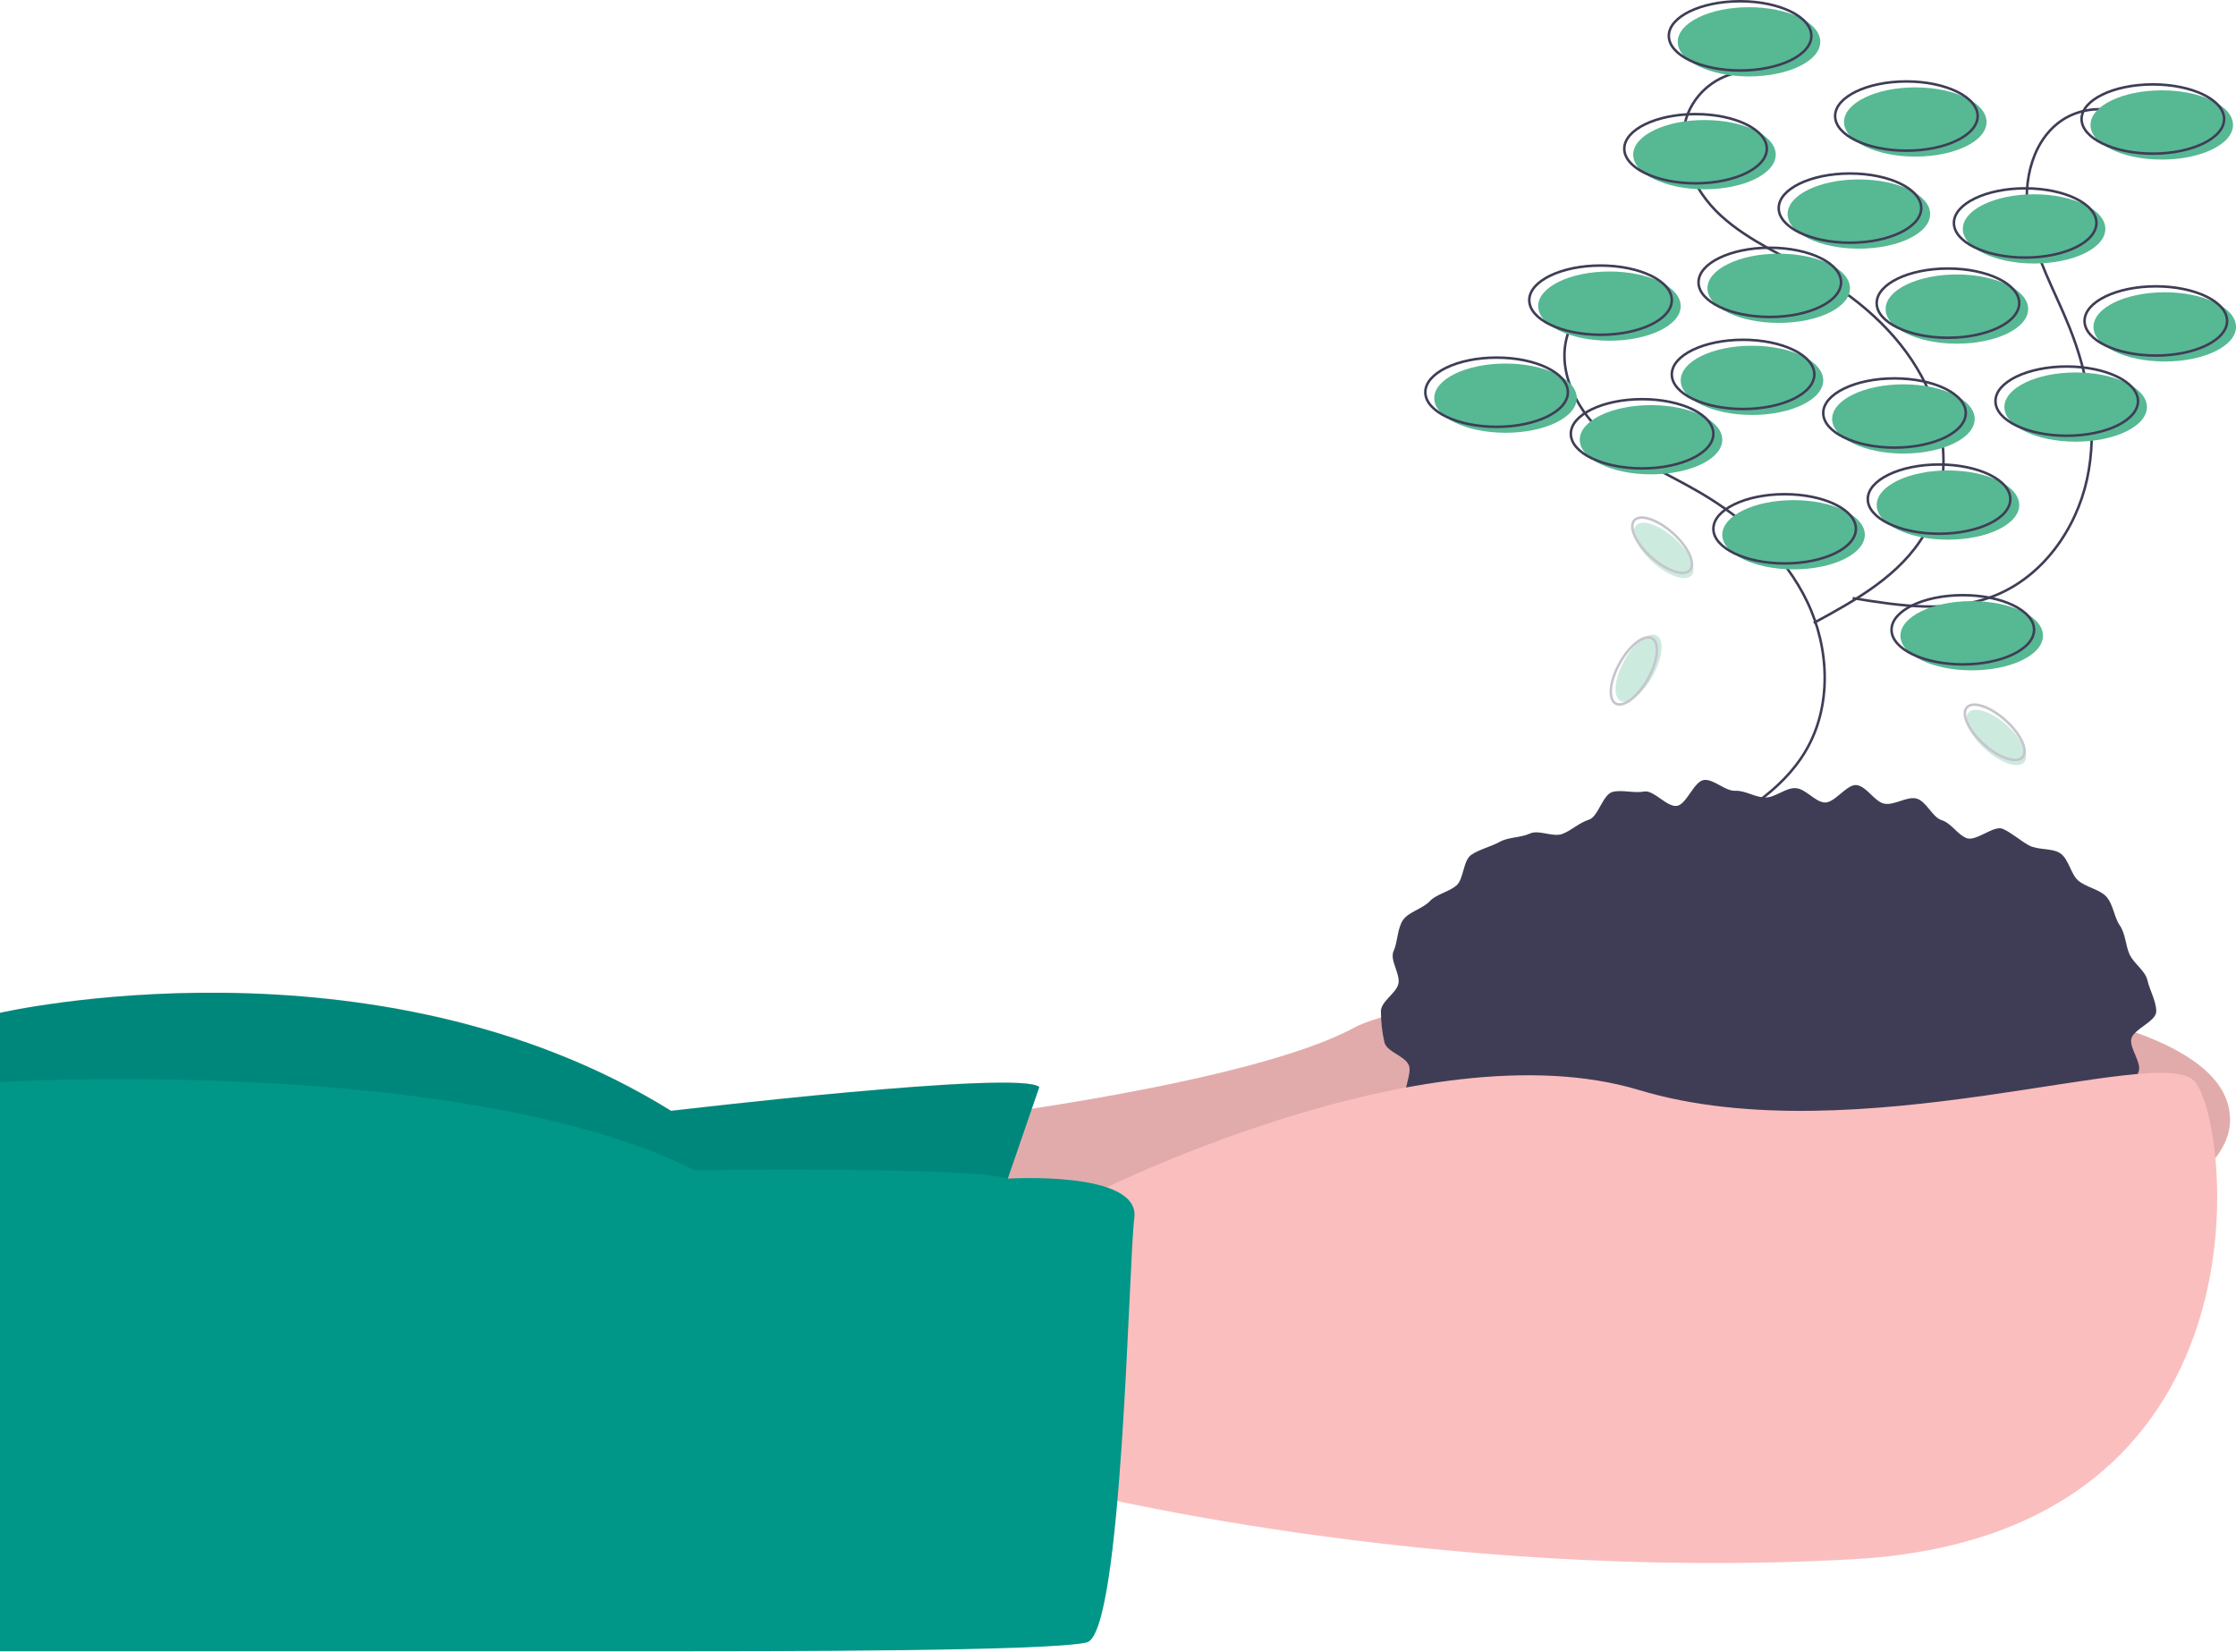
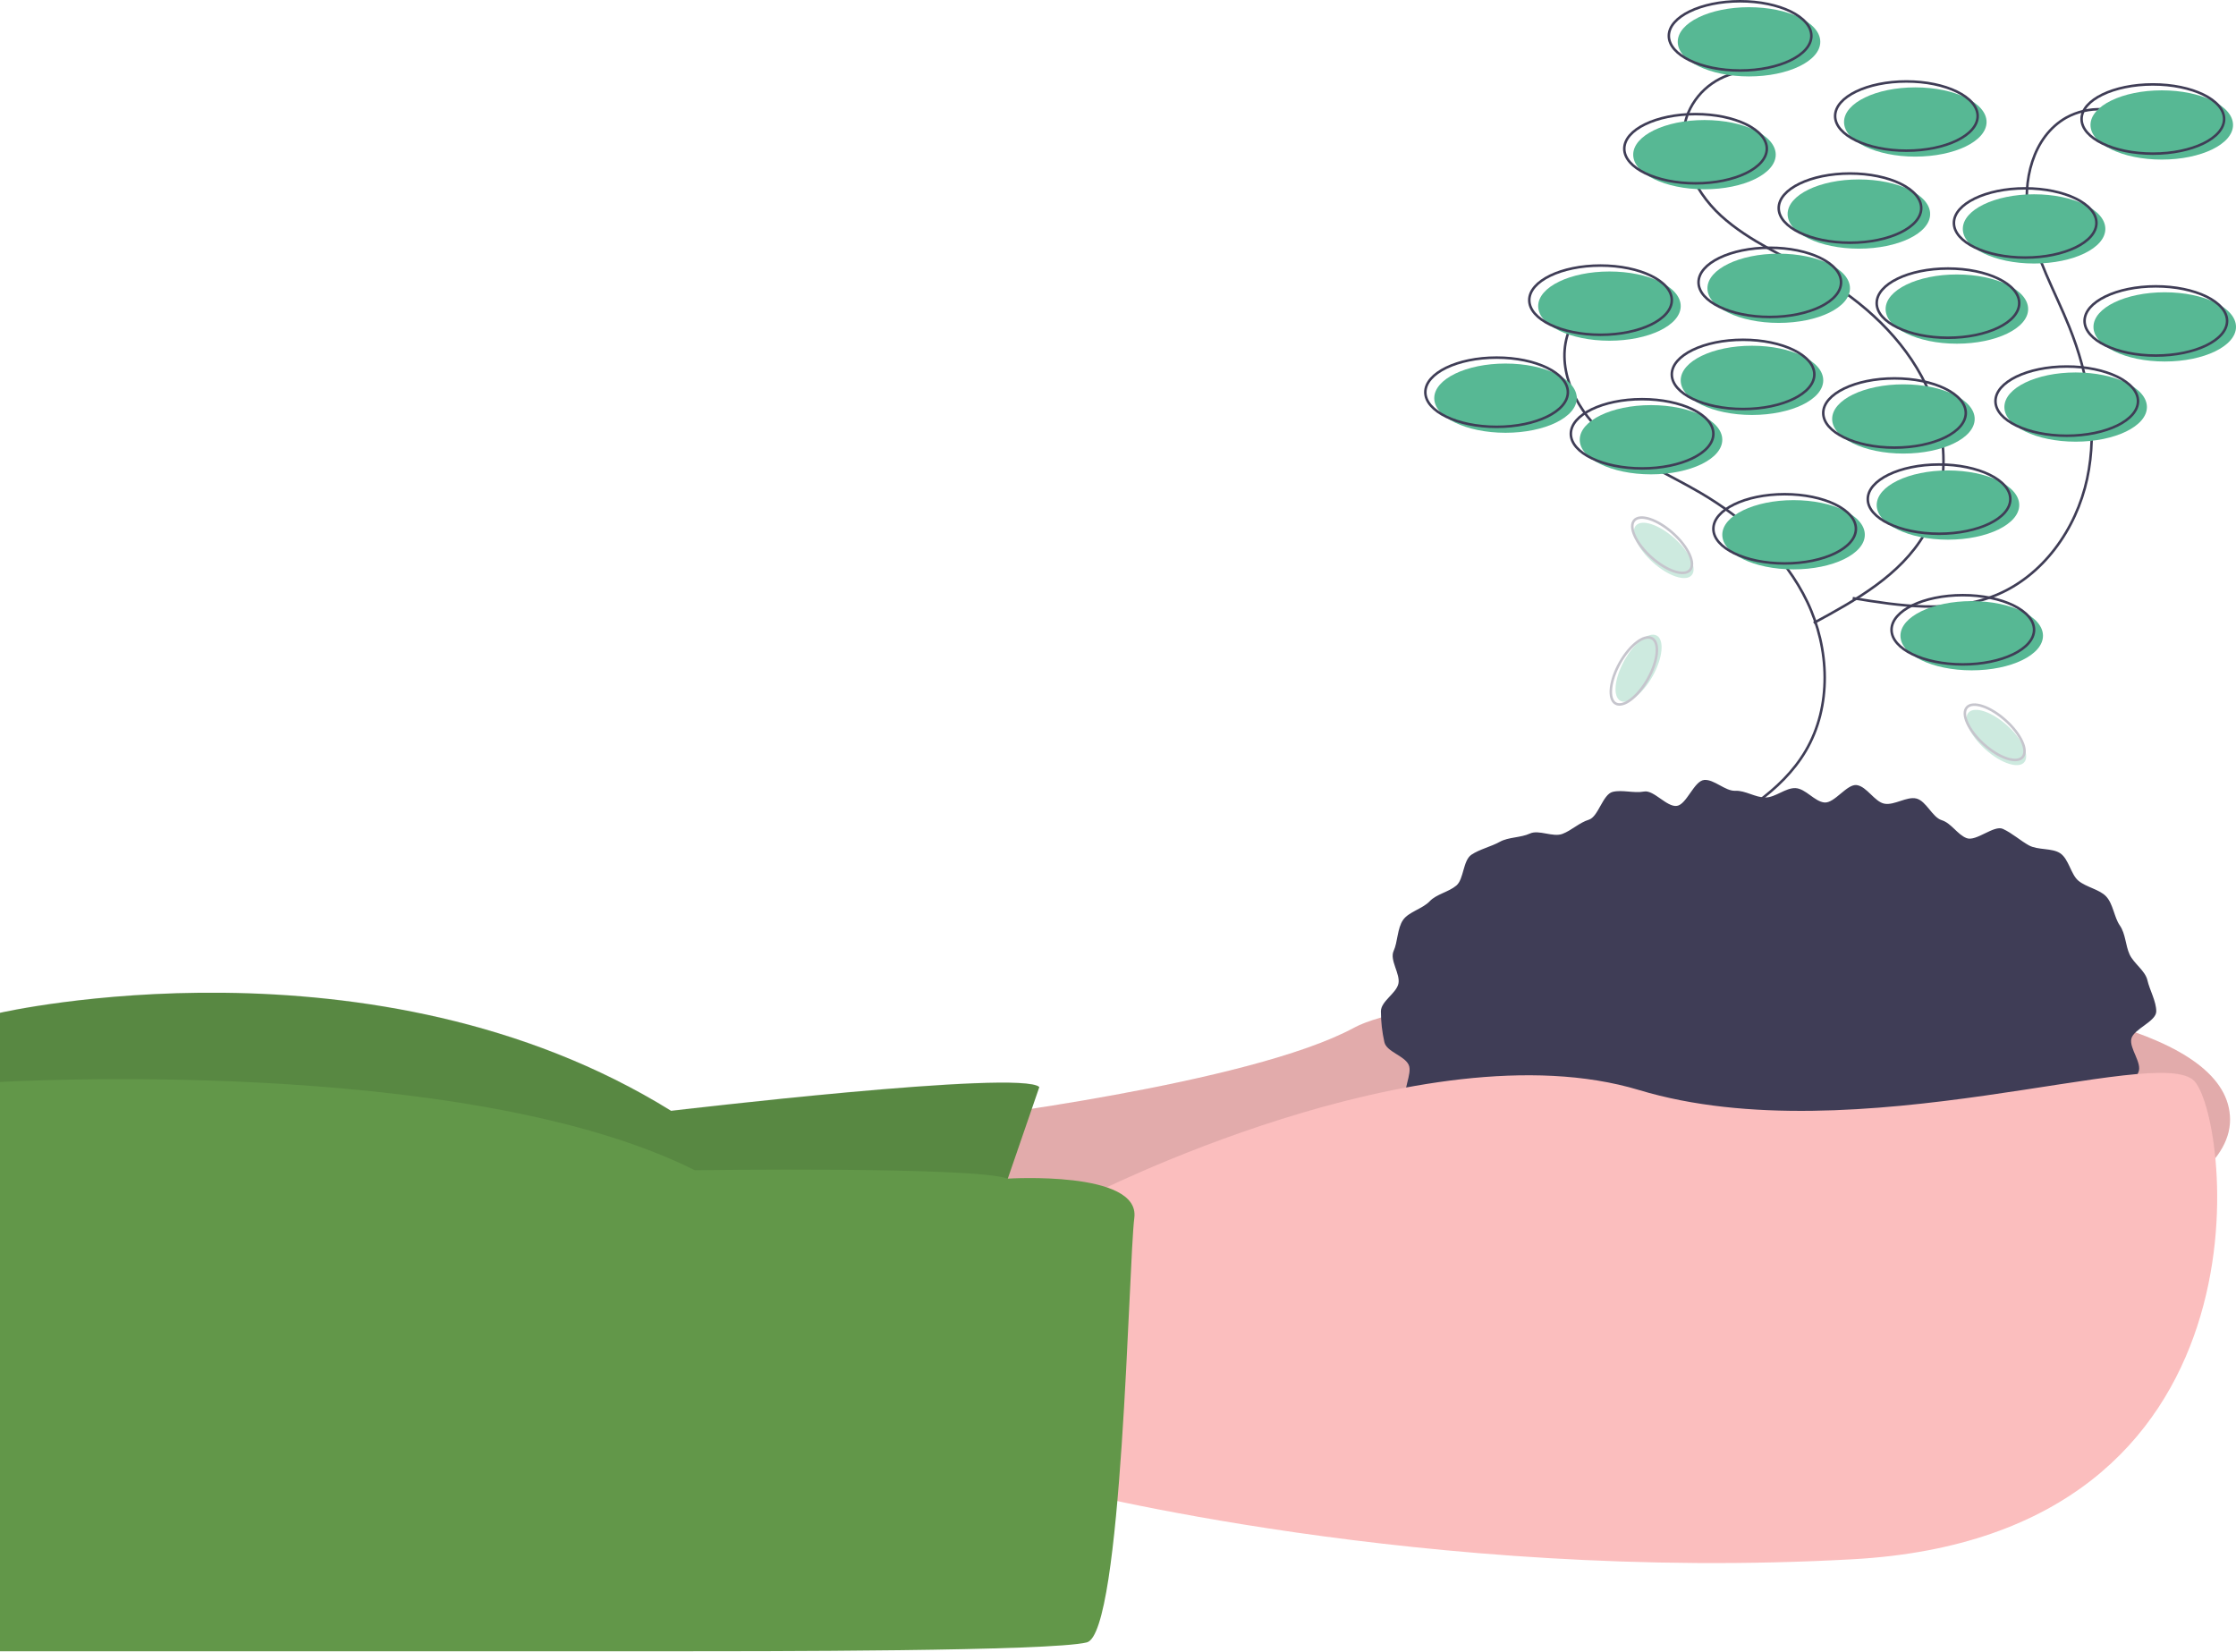
<svg xmlns="http://www.w3.org/2000/svg" id="abc544d7-1a04-40cc-926f-7ea71d989639" data-name="Layer 1" width="886" height="654.301" viewBox="0 0 886 654.301">
  <path d="M534.697,566.284s117.663-14.12,158.845-36.475,347.105-32.946,347.105,36.475S688.835,666.298,688.835,666.298L504.105,655.708Z" transform="translate(-157 -122.5995)" fill="#fbbebe" />
  <path d="M534.697,566.284s117.663-14.12,158.845-36.475,347.105-32.946,347.105,36.475S688.835,666.298,688.835,666.298L504.105,655.708Z" transform="translate(-157 -122.5995)" opacity="0.1" />
-   <path d="M568.819,553.341l-24.709,71.774L157,629.822V523.926s148.255-34.122,265.918,38.829C422.918,562.754,561.76,546.282,568.819,553.341Z" transform="translate(-157 -122.5995)" fill="#009688" />
+   <path d="M568.819,553.341l-24.709,71.774L157,629.822V523.926s148.255-34.122,265.918,38.829C422.918,562.754,561.76,546.282,568.819,553.341Z" transform="translate(-157 -122.5995)" fill="#629749" />
  <path d="M568.819,553.226,544.11,625,157,629.707V523.81s148.255-34.122,265.918,38.829C422.918,562.639,561.76,546.166,568.819,553.226Z" transform="translate(-157 -122.5995)" opacity="0.1" />
  <path d="M1011.404,523.337c0,4.01-8.993,6.987-9.877,10.856-.877,3.837,4.466,9.672,2.775,13.336a72.563,72.563,0,0,1-6.172,10.733c-2.215,3.171-9.057,2.708-11.862,5.682a94.319,94.319,0,0,1-8.712,7.576c-2.977,2.476-7.01,2.995-10.395,5.274-3.219,2.167-2.829,10.116-6.389,12.089-3.402,1.886-8.61.369-12.3,2.064-3.542,1.627-5.41,7.511-9.197,8.95-3.652,1.388-8.173.79-12.034,1.992-3.737,1.163-7.918.974-11.834,1.954-3.803.951-6.707,6.651-10.662,7.419-3.854.749-8.371-1.248-12.356-.681-3.892.554-8.418-4.372-12.421-3.999-3.918.365-7.611,2.645-11.624,2.829-3.935.181-7.825,1.914-11.839,1.914-4.013,0-8.155,3.765-12.089,3.585-4.013-.184-7.646-5.891-11.564-6.256-4.004-.373-8.779,5.589-12.671,5.035-3.985-.567-7.141-6.402-10.995-7.151-3.957-.769-9.067,3.402-12.87,2.451-3.916-.979-6.241-7.768-9.978-8.931-3.861-1.202-8.647.426-12.299-.962-3.788-1.439-8.402-1.208-11.944-2.835-3.69-1.695-6.339-5.706-9.742-7.591-3.56-1.973-5.202-6.867-8.421-9.035-3.385-2.279-8.543-1.988-11.52-4.464-3.143-2.614-9.032-2.75-11.684-5.563-2.805-2.974-3.94-7.969-6.155-11.141-2.333-3.34,2.245-10.403.617-13.933-1.69-3.664-8.756-5.152-9.632-8.989a56.435,56.435,0,0,1-1.384-12.207c0-4.01,6.043-7.075,6.927-10.943.877-3.837-3.571-9.348-1.88-13.012,1.629-3.531,1.421-8.959,3.754-12.3,2.215-3.171,7.742-4.415,10.548-7.389,2.652-2.812,7.4-3.596,10.543-6.21,2.977-2.476,2.598-9.942,5.983-12.221,3.219-2.167,7.712-3.156,11.273-5.129,3.402-1.886,8.217-1.568,11.907-3.263,3.542-1.627,9.091,1.579,12.877.14,3.652-1.388,6.614-4.421,10.476-5.623,3.737-1.163,5.493-10.035,9.409-11.014,3.803-.951,8.481.628,12.437-.141,3.854-.749,9.04,6.251,13.025,5.684,3.892-.554,6.802-9.898,10.806-10.27,3.918-.365,8.337,4.475,12.349,4.29,3.935-.181,7.886,2.655,11.9,2.655,4.013,0,8.012-3.892,11.946-3.711,4.013.184,7.551,5.327,11.469,5.692,4.004.373,8.919-7.45,12.811-6.896,3.985.567,7.064,6.614,10.918,7.363,3.957.769,8.912-2.986,12.716-2.034,3.916.979,6.273,7.407,10.01,8.57,3.861,1.202,6.24,5.736,9.892,7.124,3.788,1.439,10.823-5.294,14.366-3.667,3.69,1.695,6.878,4.628,10.28,6.514,3.56,1.973,9.22.981,12.439,3.148,3.385,2.279,4.218,8.398,7.195,10.874,3.143,2.614,8.327,3.401,10.98,6.213,2.805,2.974,3.195,8.304,5.41,11.476,2.333,3.34,2.26,7.969,3.888,11.499,1.69,3.664,6.202,6.435,7.078,10.271C1008.786,514.895,1011.404,519.328,1011.404,523.337Z" transform="translate(-157 -122.5995)" fill="#3f3d56" />
  <path d="M587.645,596.877S720.604,528.632,806.498,554.518s205.91-18.826,220.029-3.53,34.122,180.024-135.312,189.437-314.159-28.239-314.159-28.239Z" transform="translate(-157 -122.5995)" fill="#fbbebe" />
-   <path d="M556.334,589.609S608.825,586.287,606.471,605.113s-4.707,164.728-18.826,168.258-125.899,3.53-171.788,3.53H157V551.326s183.554-10.928,275.331,34.961C432.331,586.287,542.672,584.694,556.334,589.609Z" transform="translate(-157 -122.5995)" fill="#009688" />
+   <path d="M556.334,589.609S608.825,586.287,606.471,605.113s-4.707,164.728-18.826,168.258-125.899,3.53-171.788,3.53H157V551.326s183.554-10.928,275.331,34.961C432.331,586.287,542.672,584.694,556.334,589.609Z" transform="translate(-157 -122.5995)" fill="#629749" />
  <path d="M802.239,236.779a27.041,27.041,0,0,0-23.309,16.297c-5.828,14.089,1.676,30.638,12.942,40.912s25.737,16.146,38.886,23.865c17.661,10.368,33.53,24.76,42.367,43.234s9.776,41.359-.611,59.008c-9.641,16.381-27.171,26.186-43.891,35.228" transform="translate(-157 -122.5995)" fill="none" stroke="#3f3d56" stroke-miterlimit="10" />
  <path d="M849.304,150.885a27.041,27.041,0,0,0-23.309,16.297c-5.828,14.089,1.676,30.638,12.942,40.912s25.737,16.146,38.886,23.865c17.661,10.368,33.53,24.76,42.367,43.234s9.776,41.359-.611,59.008c-9.641,16.381-27.171,26.186-43.891,35.228" transform="translate(-157 -122.5995)" fill="none" stroke="#3f3d56" stroke-miterlimit="10" />
  <path d="M1004.051,170.64a27.041,27.041,0,0,0-28.408-1.382c-13.233,7.572-17.431,25.252-14.812,40.272s10.467,28.523,16.138,42.675c7.618,19.009,11.356,40.104,7.034,60.122s-17.588,38.688-36.606,46.285c-17.652,7.051-37.515,4.072-56.271.987" transform="translate(-157 -122.5995)" fill="none" stroke="#3f3d56" stroke-miterlimit="10" />
  <ellipse cx="710.683" cy="211.889" rx="28.239" ry="13.716" fill="#57b894" />
  <ellipse cx="707.153" cy="209.536" rx="28.239" ry="13.716" fill="none" stroke="#3f3d56" stroke-miterlimit="10" />
  <ellipse cx="771.867" cy="200.123" rx="28.239" ry="13.716" fill="#57b894" />
  <ellipse cx="768.337" cy="197.77" rx="28.239" ry="13.716" fill="none" stroke="#3f3d56" stroke-miterlimit="10" />
  <ellipse cx="781.28" cy="251.895" rx="28.239" ry="13.716" fill="#57b894" />
  <ellipse cx="777.75" cy="249.541" rx="28.239" ry="13.716" fill="none" stroke="#3f3d56" stroke-miterlimit="10" />
  <ellipse cx="775.397" cy="122.466" rx="28.239" ry="13.716" fill="#57b894" />
  <ellipse cx="771.867" cy="120.113" rx="28.239" ry="13.716" fill="none" stroke="#3f3d56" stroke-miterlimit="10" />
  <ellipse cx="704.799" cy="114.229" rx="28.239" ry="13.716" fill="#57b894" />
  <ellipse cx="701.27" cy="111.876" rx="28.239" ry="13.716" fill="none" stroke="#3f3d56" stroke-miterlimit="10" />
  <ellipse cx="736.568" cy="84.814" rx="28.239" ry="13.716" fill="#57b894" />
  <ellipse cx="733.039" cy="82.46" rx="28.239" ry="13.716" fill="none" stroke="#3f3d56" stroke-miterlimit="10" />
  <ellipse cx="805.989" cy="90.697" rx="28.239" ry="13.716" fill="#57b894" />
  <ellipse cx="802.46" cy="88.344" rx="28.239" ry="13.716" fill="none" stroke="#3f3d56" stroke-miterlimit="10" />
  <ellipse cx="857.761" cy="129.526" rx="28.239" ry="13.716" fill="#57b894" />
  <ellipse cx="854.231" cy="127.172" rx="28.239" ry="13.716" fill="none" stroke="#3f3d56" stroke-miterlimit="10" />
  <ellipse cx="675.384" cy="61.281" rx="28.239" ry="13.716" fill="#57b894" />
  <ellipse cx="671.854" cy="58.928" rx="28.239" ry="13.716" fill="none" stroke="#3f3d56" stroke-miterlimit="10" />
  <ellipse cx="693.033" cy="16.569" rx="28.239" ry="13.716" fill="#57b894" />
  <ellipse cx="689.503" cy="14.216" rx="28.239" ry="13.716" fill="none" stroke="#3f3d56" stroke-miterlimit="10" />
  <ellipse cx="856.584" cy="49.515" rx="28.239" ry="13.716" fill="#57b894" />
  <ellipse cx="853.054" cy="47.162" rx="28.239" ry="13.716" fill="none" stroke="#3f3d56" stroke-miterlimit="10" />
  <ellipse cx="596.55" cy="157.765" rx="28.239" ry="13.716" fill="#57b894" />
  <ellipse cx="593.02" cy="155.411" rx="28.239" ry="13.716" fill="none" stroke="#3f3d56" stroke-miterlimit="10" />
  <ellipse cx="694.21" cy="150.705" rx="28.239" ry="13.716" fill="#57b894" />
  <ellipse cx="690.68" cy="148.352" rx="28.239" ry="13.716" fill="none" stroke="#3f3d56" stroke-miterlimit="10" />
  <ellipse cx="822.462" cy="161.294" rx="28.239" ry="13.716" fill="#57b894" />
  <ellipse cx="818.932" cy="158.941" rx="28.239" ry="13.716" fill="none" stroke="#3f3d56" stroke-miterlimit="10" />
  <ellipse cx="754.218" cy="166.001" rx="28.239" ry="13.716" fill="#57b894" />
  <ellipse cx="750.688" cy="163.648" rx="28.239" ry="13.716" fill="none" stroke="#3f3d56" stroke-miterlimit="10" />
  <ellipse cx="758.924" cy="48.338" rx="28.239" ry="13.716" fill="#57b894" />
  <ellipse cx="755.394" cy="45.985" rx="28.239" ry="13.716" fill="none" stroke="#3f3d56" stroke-miterlimit="10" />
  <ellipse cx="637.732" cy="121.289" rx="28.239" ry="13.716" fill="#57b894" />
  <ellipse cx="634.202" cy="118.936" rx="28.239" ry="13.716" fill="none" stroke="#3f3d56" stroke-miterlimit="10" />
  <ellipse cx="654.205" cy="174.237" rx="28.239" ry="13.716" fill="#57b894" />
  <ellipse cx="650.675" cy="171.884" rx="28.239" ry="13.716" fill="none" stroke="#3f3d56" stroke-miterlimit="10" />
  <g opacity="0.3">
    <ellipse cx="806.269" cy="387.365" rx="14.794" ry="6.407" transform="translate(-82.2221 779.5881) rotate(-60.79941)" fill="#57b894" />
    <ellipse cx="804.407" cy="388.443" rx="14.794" ry="6.407" transform="translate(-84.11655 778.515) rotate(-60.79941)" fill="none" stroke="#3f3d56" stroke-miterlimit="10" />
  </g>
  <g opacity="0.3">
    <ellipse cx="948.032" cy="414.816" rx="6.407" ry="14.794" transform="translate(-150.3063 722.0064) rotate(-48.17218)" fill="#57b894" />
    <ellipse cx="947.387" cy="412.764" rx="6.407" ry="14.794" transform="translate(-148.9918 720.8422) rotate(-48.17218)" fill="none" stroke="#3f3d56" stroke-miterlimit="10" />
  </g>
  <g opacity="0.3">
    <ellipse cx="816.25" cy="340.689" rx="6.407" ry="14.794" transform="translate(-138.9674 599.1163) rotate(-48.17218)" fill="#57b894" />
    <ellipse cx="815.605" cy="338.636" rx="6.407" ry="14.794" transform="translate(-137.6529 597.9521) rotate(-48.17218)" fill="none" stroke="#3f3d56" stroke-miterlimit="10" />
  </g>
</svg>
